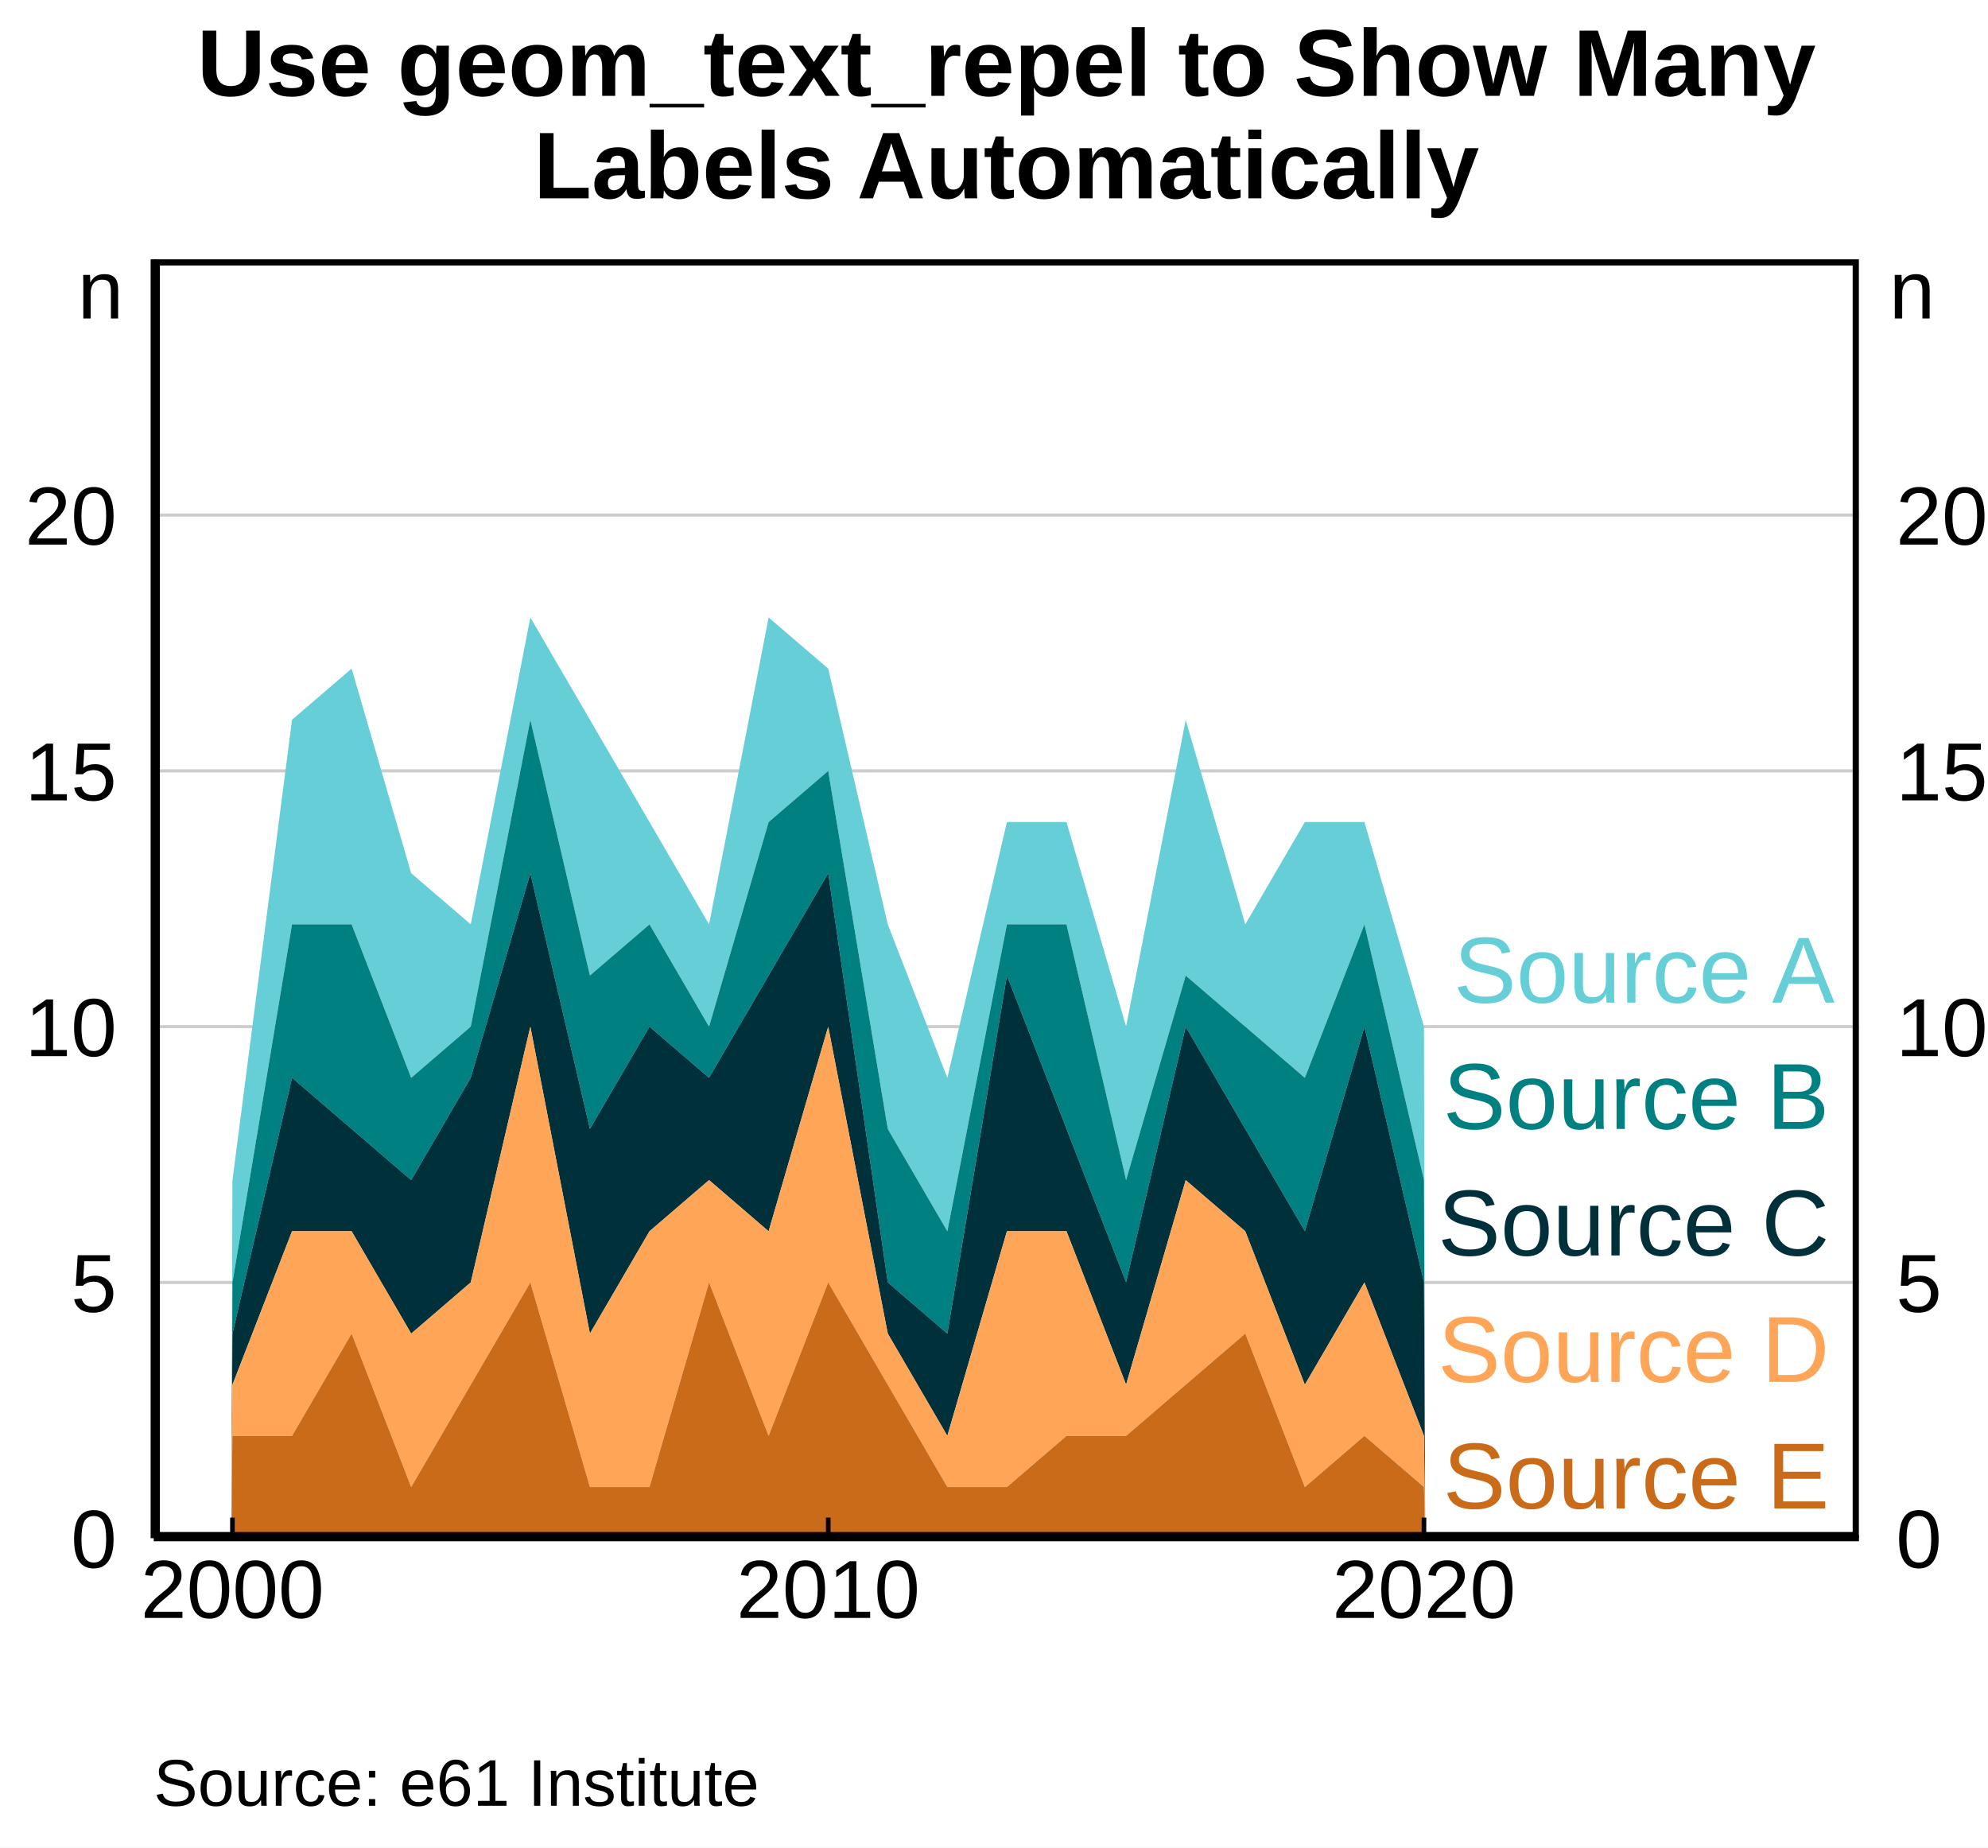
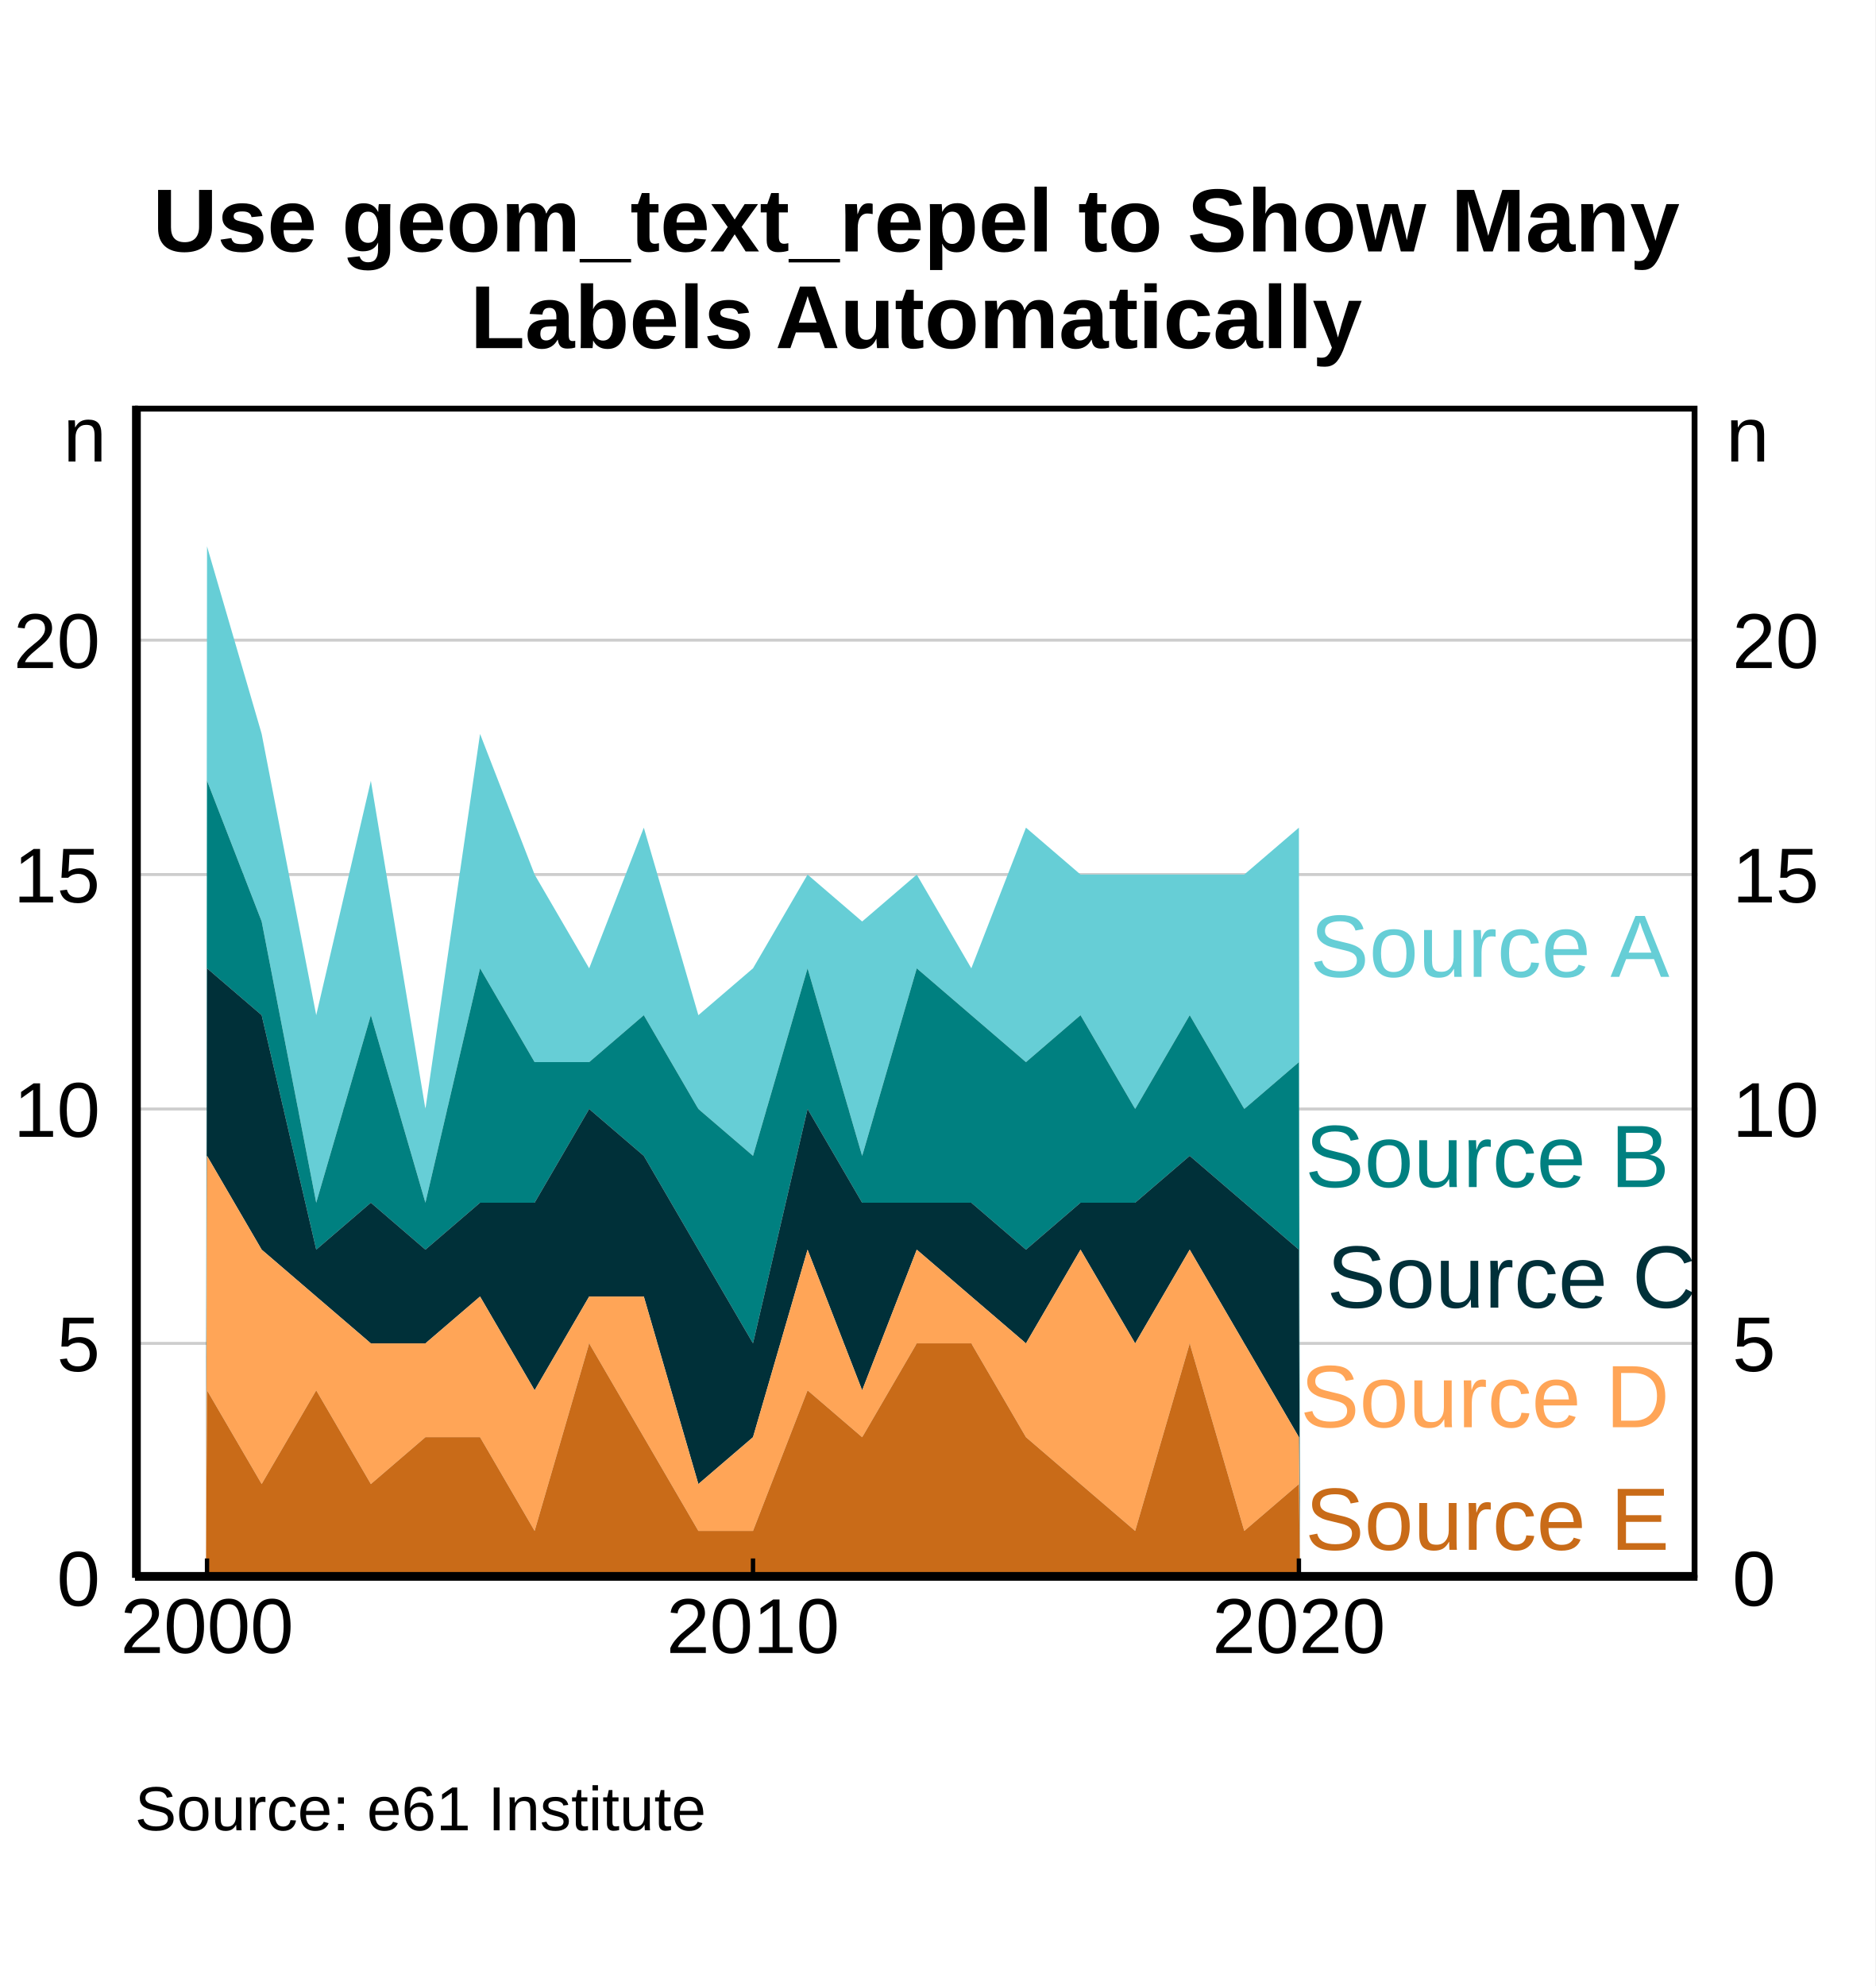
- <svg xmlns="http://www.w3.org/2000/svg" class="svglite" width="240.94pt" height="223.94pt" viewBox="0 0 240.94 223.94">
+ <svg xmlns="http://www.w3.org/2000/svg" class="svglite" width="240.94pt" height="255.12pt" viewBox="0 0 240.94 255.12">
  <defs>
    <style type="text/css">
    .svglite line, .svglite polyline, .svglite polygon, .svglite path, .svglite rect, .svglite circle {
      fill: none;
      stroke: #000000;
      stroke-linecap: round;
      stroke-linejoin: round;
      stroke-miterlimit: 10.00;
    }
    .svglite text {
      white-space: pre;
    }
  </style>
  </defs>
  <rect width="100%" height="100%" style="stroke: none; fill: #FFFFFF;" />
  <defs>
-     <clipPath id="cpMC4wMHwyNDAuOTR8MC4wMHwyMjMuOTQ=">
-       <rect x="0.00" y="0.00" width="240.94" height="223.94" />
+     <clipPath id="cpMC4wMHwyNDAuOTR8MC4wMHwyNTUuMTI=">
+       <rect x="0.00" y="0.00" width="240.94" height="255.12" />
    </clipPath>
  </defs>
-   <g clip-path="url(#cpMC4wMHwyNDAuOTR8MC4wMHwyMjMuOTQ=)">
+   <g clip-path="url(#cpMC4wMHwyNDAuOTR8MC4wMHwyNTUuMTI=)">
</g>
  <defs>
-     <clipPath id="cpMC4wMHwyNDAuOTR8MS45NXwyMjEuOTk=">
-       <rect x="0.00" y="1.95" width="240.94" height="220.04" />
+     <clipPath id="cpMC4wMHwyNDAuOTR8MTYuODd8MjM4LjI0">
+       <rect x="0.00" y="16.87" width="240.94" height="221.37" />
    </clipPath>
  </defs>
-   <g clip-path="url(#cpMC4wMHwyNDAuOTR8MS45NXwyMjEuOTk=)">
-     <rect x="0.00" y="1.95" width="240.94" height="220.04" style="stroke-width: 0.75; stroke: none; fill: #FFFFFF;" />
+   <g clip-path="url(#cpMC4wMHwyNDAuOTR8MTYuODd8MjM4LjI0)">
+     <rect x="0.00" y="16.87" width="240.94" height="221.37" style="stroke-width: 0.75; stroke: none; fill: #FFFFFF;" />
  </g>
-   <g clip-path="url(#cpMC4wMHwyNDAuOTR8MC4wMHwyMjMuOTQ=)">
+   <g clip-path="url(#cpMC4wMHwyNDAuOTR8MC4wMHwyNTUuMTI=)">
</g>
  <defs>
-     <clipPath id="cpMTguNjN8MjI1LjMwfDMxLjQzfDE4Ni40Mw==">
-       <rect x="18.63" y="31.43" width="206.66" height="155.00" />
+     <clipPath id="cpMTcuMzR8MjE4LjEwfDUyLjEyfDIwMi42OQ==">
+       <rect x="17.34" y="52.12" width="200.76" height="150.57" />
    </clipPath>
  </defs>
-   <g clip-path="url(#cpMTguNjN8MjI1LjMwfDMxLjQzfDE4Ni40Mw==)">
-     <rect x="18.63" y="31.43" width="206.66" height="155.00" style="stroke-width: 0.75; stroke: none; fill: #FFFFFF;" />
-     <polyline points="18.63,186.43 225.30,186.43 " style="stroke-width: 0.38; stroke: #CDCDCD; stroke-linecap: butt;" />
-     <polyline points="18.63,155.43 225.30,155.43 " style="stroke-width: 0.38; stroke: #CDCDCD; stroke-linecap: butt;" />
-     <polyline points="18.63,124.43 225.30,124.43 " style="stroke-width: 0.38; stroke: #CDCDCD; stroke-linecap: butt;" />
-     <polyline points="18.63,93.43 225.30,93.43 " style="stroke-width: 0.38; stroke: #CDCDCD; stroke-linecap: butt;" />
-     <polyline points="18.63,62.43 225.30,62.43 " style="stroke-width: 0.38; stroke: #CDCDCD; stroke-linecap: butt;" />
-     <polygon points="28.17,143.03 28.32,141.91 35.25,88.35 35.39,87.23 35.54,87.11 42.47,81.16 42.61,81.03 42.76,81.53 49.69,105.34 49.83,105.83 49.98,105.96 56.91,111.91 57.05,112.03 57.20,111.29 64.13,75.58 64.28,74.83 64.42,75.08 71.35,86.98 71.50,87.23 71.64,87.48 78.57,99.38 78.72,99.63 78.86,99.88 85.79,111.78 85.94,112.03 86.08,111.29 93.01,75.58 93.16,74.83 93.30,74.96 100.23,80.91 100.38,81.03 100.52,81.65 107.45,111.41 107.60,112.03 107.74,112.40 114.67,130.26 114.82,130.63 114.96,130.01 121.89,100.25 122.04,99.63 122.18,99.63 129.12,99.63 129.26,99.63 129.40,100.13 136.34,123.93 136.48,124.43 136.62,123.69 143.56,87.98 143.70,87.23 143.84,87.73 150.78,111.54 150.92,112.03 151.07,111.78 158.00,99.88 158.14,99.63 158.29,99.63 165.22,99.63 165.36,99.63 165.51,100.13 172.44,123.93 172.58,124.43 172.73,186.43 172.58,143.03 172.44,142.41 165.51,112.65 165.36,112.03 165.22,112.40 158.29,130.26 158.14,130.63 158.00,130.51 151.07,124.55 150.92,124.43 150.78,124.31 143.84,118.36 143.70,118.23 143.56,118.73 136.62,142.53 136.48,143.03 136.34,142.41 129.40,112.65 129.26,112.03 129.12,112.03 122.18,112.03 122.04,112.03 121.89,112.78 114.96,148.49 114.82,149.23 114.67,148.98 107.74,137.08 107.60,136.83 107.45,135.96 100.52,94.30 100.38,93.43 100.23,93.56 93.30,99.51 93.16,99.63 93.01,100.13 86.08,123.93 85.94,124.43 85.79,124.18 78.86,112.28 78.72,112.03 78.57,112.16 71.64,118.11 71.50,118.23 71.35,117.61 64.42,87.85 64.28,87.23 64.13,87.98 57.20,123.69 57.05,124.43 56.91,124.55 49.98,130.51 49.83,130.63 49.69,130.26 42.76,112.40 42.61,112.03 42.47,112.03 35.54,112.03 35.39,112.03 35.25,112.90 28.32,154.56 28.17,155.43 28.03,186.43 " style="stroke-width: 0.00; stroke: none; stroke-linecap: butt; fill: #66CED6;" />
-     <polyline points="28.17,143.03 28.32,141.91 35.25,88.35 35.39,87.23 35.54,87.11 42.47,81.16 42.61,81.03 42.76,81.53 49.69,105.34 49.83,105.83 49.98,105.96 56.91,111.91 57.05,112.03 57.20,111.29 64.13,75.58 64.28,74.83 64.42,75.08 71.35,86.98 71.50,87.23 71.64,87.48 78.57,99.38 78.72,99.63 78.86,99.88 85.79,111.78 85.94,112.03 86.08,111.29 93.01,75.58 93.16,74.83 93.30,74.96 100.23,80.91 100.38,81.03 100.52,81.65 107.45,111.41 107.60,112.03 107.74,112.40 114.67,130.26 114.82,130.63 114.96,130.01 121.89,100.25 122.04,99.63 122.18,99.63 129.12,99.63 129.26,99.63 129.40,100.13 136.34,123.93 136.48,124.43 136.62,123.69 143.56,87.98 143.70,87.23 143.84,87.73 150.78,111.54 150.92,112.03 151.07,111.78 158.00,99.88 158.14,99.63 158.29,99.63 165.22,99.63 165.36,99.63 165.51,100.13 172.44,123.93 172.58,124.43 " style="stroke-width: 2.13; stroke: none; stroke-linecap: butt;" />
-     <polygon points="28.17,155.43 28.32,154.56 35.25,112.90 35.39,112.03 35.54,112.03 42.47,112.03 42.61,112.03 42.76,112.40 49.69,130.26 49.83,130.63 49.98,130.51 56.91,124.55 57.05,124.43 57.20,123.69 64.13,87.98 64.28,87.23 64.42,87.85 71.35,117.61 71.50,118.23 71.64,118.11 78.57,112.16 78.72,112.03 78.86,112.28 85.79,124.18 85.94,124.43 86.08,123.93 93.01,100.13 93.16,99.63 93.30,99.51 100.23,93.56 100.38,93.43 100.52,94.30 107.45,135.96 107.60,136.83 107.74,137.08 114.67,148.98 114.82,149.23 114.96,148.49 121.89,112.78 122.04,112.03 122.18,112.03 129.12,112.03 129.26,112.03 129.40,112.65 136.34,142.41 136.48,143.03 136.62,142.53 143.56,118.73 143.70,118.23 143.84,118.36 150.78,124.31 150.92,124.43 151.07,124.55 158.00,130.51 158.14,130.63 158.29,130.26 165.22,112.40 165.36,112.03 165.51,112.65 172.44,142.41 172.58,143.03 172.73,186.43 172.58,155.43 172.44,154.81 165.51,125.05 165.36,124.43 165.22,124.93 158.29,148.73 158.14,149.23 158.00,148.98 151.07,137.08 150.92,136.83 150.78,136.58 143.84,124.68 143.70,124.43 143.56,125.05 136.62,154.81 136.48,155.43 136.34,155.06 129.40,137.20 129.26,136.83 129.12,136.46 122.18,118.60 122.04,118.23 121.89,119.10 114.96,160.76 114.82,161.63 114.67,161.51 107.74,155.55 107.60,155.43 107.45,154.44 100.52,106.82 100.38,105.83 100.23,106.08 93.30,117.98 93.16,118.23 93.01,118.48 86.08,130.38 85.94,130.63 85.79,130.51 78.86,124.55 78.72,124.43 78.57,124.68 71.64,136.58 71.50,136.83 71.35,136.21 64.42,106.45 64.28,105.83 64.13,106.33 57.20,130.13 57.05,130.63 56.91,130.88 49.98,142.78 49.83,143.03 49.69,142.91 42.76,136.95 42.61,136.83 42.47,136.71 35.54,130.75 35.39,130.63 35.25,131.25 28.32,161.01 28.17,161.63 28.03,186.43 " style="stroke-width: 0.00; stroke: none; stroke-linecap: butt; fill: #008080;" />
-     <polyline points="28.17,155.43 28.32,154.56 35.25,112.90 35.39,112.03 35.54,112.03 42.47,112.03 42.61,112.03 42.76,112.40 49.69,130.26 49.83,130.63 49.98,130.51 56.91,124.55 57.05,124.43 57.20,123.69 64.13,87.98 64.28,87.23 64.42,87.85 71.35,117.61 71.50,118.23 71.64,118.11 78.57,112.16 78.72,112.03 78.86,112.28 85.79,124.18 85.94,124.43 86.08,123.93 93.01,100.13 93.16,99.63 93.30,99.51 100.23,93.56 100.38,93.43 100.52,94.30 107.45,135.96 107.60,136.83 107.74,137.08 114.67,148.98 114.82,149.23 114.96,148.49 121.89,112.78 122.04,112.03 122.18,112.03 129.12,112.03 129.26,112.03 129.40,112.65 136.34,142.41 136.48,143.03 136.62,142.53 143.56,118.73 143.70,118.23 143.84,118.36 150.78,124.31 150.92,124.43 151.07,124.55 158.00,130.51 158.14,130.63 158.29,130.26 165.22,112.40 165.36,112.03 165.51,112.65 172.44,142.41 172.58,143.03 " style="stroke-width: 2.13; stroke: none; stroke-linecap: butt;" />
-     <polygon points="28.17,161.63 28.32,161.01 35.25,131.25 35.39,130.63 35.54,130.75 42.47,136.71 42.61,136.83 42.76,136.95 49.69,142.91 49.83,143.03 49.98,142.78 56.91,130.88 57.05,130.63 57.20,130.13 64.13,106.33 64.28,105.83 64.42,106.45 71.35,136.21 71.50,136.83 71.64,136.58 78.57,124.68 78.72,124.43 78.86,124.55 85.79,130.51 85.94,130.63 86.08,130.38 93.01,118.48 93.16,118.23 93.30,117.98 100.23,106.08 100.38,105.83 100.52,106.82 107.45,154.44 107.60,155.43 107.74,155.55 114.67,161.51 114.82,161.63 114.96,160.76 121.89,119.10 122.04,118.23 122.18,118.60 129.12,136.46 129.26,136.83 129.40,137.20 136.34,155.06 136.48,155.43 136.62,154.81 143.56,125.05 143.70,124.43 143.84,124.68 150.78,136.58 150.92,136.83 151.07,137.08 158.00,148.98 158.14,149.23 158.29,148.73 165.22,124.93 165.36,124.43 165.51,125.05 172.44,154.81 172.58,155.43 172.73,186.43 172.58,174.03 172.44,173.66 165.51,155.80 165.36,155.43 165.22,155.68 158.29,167.58 158.14,167.83 158.00,167.46 151.07,149.60 150.92,149.23 150.78,149.11 143.84,143.15 143.70,143.03 143.56,143.53 136.62,167.33 136.48,167.83 136.34,167.46 129.40,149.60 129.26,149.23 129.12,149.23 122.18,149.23 122.04,149.23 121.89,149.73 114.96,173.53 114.82,174.03 114.67,173.78 107.74,161.88 107.60,161.63 107.45,160.89 100.52,125.17 100.38,124.43 100.23,124.93 93.30,148.73 93.16,149.23 93.01,149.11 86.08,143.15 85.94,143.03 85.79,143.15 78.86,149.11 78.72,149.23 78.57,149.48 71.64,161.38 71.50,161.63 71.35,160.89 64.42,125.17 64.28,124.43 64.13,125.05 57.20,154.81 57.05,155.43 56.91,155.55 49.98,161.51 49.83,161.63 49.69,161.38 42.76,149.48 42.61,149.23 42.47,149.23 35.54,149.23 35.39,149.23 35.25,149.60 28.32,167.46 28.17,167.83 28.03,186.43 " style="stroke-width: 0.00; stroke: none; stroke-linecap: butt; fill: #003039;" />
-     <polyline points="28.17,161.63 28.32,161.01 35.25,131.25 35.39,130.63 35.54,130.75 42.47,136.71 42.61,136.83 42.76,136.95 49.69,142.91 49.83,143.03 49.98,142.78 56.91,130.88 57.05,130.63 57.20,130.13 64.13,106.33 64.28,105.83 64.42,106.45 71.35,136.21 71.50,136.83 71.64,136.58 78.57,124.68 78.72,124.43 78.86,124.55 85.79,130.51 85.94,130.63 86.08,130.38 93.01,118.48 93.16,118.23 93.30,117.98 100.23,106.08 100.38,105.83 100.52,106.82 107.45,154.44 107.60,155.43 107.74,155.55 114.67,161.51 114.82,161.63 114.96,160.76 121.89,119.10 122.04,118.23 122.18,118.60 129.12,136.46 129.26,136.83 129.40,137.20 136.34,155.06 136.48,155.43 136.62,154.81 143.56,125.05 143.70,124.43 143.84,124.68 150.78,136.58 150.92,136.83 151.07,137.08 158.00,148.98 158.14,149.23 158.29,148.73 165.22,124.93 165.36,124.43 165.51,125.05 172.44,154.81 172.58,155.43 " style="stroke-width: 2.13; stroke: none; stroke-linecap: butt;" />
-     <polygon points="28.17,167.83 28.32,167.46 35.25,149.60 35.39,149.23 35.54,149.23 42.47,149.23 42.61,149.23 42.76,149.48 49.69,161.38 49.83,161.63 49.98,161.51 56.91,155.55 57.05,155.43 57.20,154.81 64.13,125.05 64.28,124.43 64.42,125.17 71.35,160.89 71.50,161.63 71.64,161.38 78.57,149.48 78.72,149.23 78.86,149.11 85.79,143.15 85.94,143.03 86.08,143.15 93.01,149.11 93.16,149.23 93.30,148.73 100.23,124.93 100.38,124.43 100.52,125.17 107.45,160.89 107.60,161.63 107.74,161.88 114.67,173.78 114.82,174.03 114.96,173.53 121.89,149.73 122.04,149.23 122.18,149.23 129.12,149.23 129.26,149.23 129.40,149.60 136.34,167.46 136.48,167.83 136.62,167.33 143.56,143.53 143.70,143.03 143.84,143.15 150.78,149.11 150.92,149.23 151.07,149.60 158.00,167.46 158.14,167.83 158.29,167.58 165.22,155.68 165.36,155.43 165.51,155.80 172.44,173.66 172.58,174.03 172.73,186.43 172.58,180.23 172.44,180.11 165.51,174.15 165.36,174.03 165.22,174.15 158.29,180.11 158.14,180.23 158.00,179.86 151.07,162.00 150.92,161.63 150.78,161.75 143.84,167.71 143.70,167.83 143.56,167.95 136.62,173.91 136.48,174.03 136.34,174.03 129.40,174.03 129.26,174.03 129.12,174.15 122.18,180.11 122.04,180.23 121.89,180.23 114.96,180.23 114.82,180.23 114.67,179.98 107.74,168.08 107.60,167.83 107.45,167.58 100.52,155.68 100.38,155.43 100.23,155.80 93.30,173.66 93.16,174.03 93.01,173.66 86.08,155.80 85.94,155.43 85.79,155.93 78.86,179.73 78.72,180.23 78.57,180.23 71.64,180.23 71.50,180.23 71.35,179.73 64.42,155.93 64.28,155.43 64.13,155.68 57.20,167.58 57.05,167.83 56.91,168.08 49.98,179.98 49.83,180.23 49.69,179.86 42.76,162.00 42.61,161.63 42.47,161.88 35.54,173.78 35.39,174.03 35.25,174.03 28.32,174.03 28.17,174.03 28.03,186.43 " style="stroke-width: 0.00; stroke: none; stroke-linecap: butt; fill: #FFA557;" />
-     <polyline points="28.17,167.83 28.32,167.46 35.25,149.60 35.39,149.23 35.54,149.23 42.47,149.23 42.61,149.23 42.76,149.48 49.69,161.38 49.83,161.63 49.98,161.51 56.91,155.55 57.05,155.43 57.20,154.81 64.13,125.05 64.28,124.43 64.42,125.17 71.35,160.89 71.50,161.63 71.64,161.38 78.57,149.48 78.72,149.23 78.86,149.11 85.79,143.15 85.94,143.03 86.08,143.15 93.01,149.11 93.16,149.23 93.30,148.73 100.23,124.93 100.38,124.43 100.52,125.17 107.45,160.89 107.60,161.63 107.74,161.88 114.67,173.78 114.82,174.03 114.96,173.53 121.89,149.73 122.04,149.23 122.18,149.23 129.12,149.23 129.26,149.23 129.40,149.60 136.34,167.46 136.48,167.83 136.62,167.33 143.56,143.53 143.70,143.03 143.84,143.15 150.78,149.11 150.92,149.23 151.07,149.60 158.00,167.46 158.14,167.83 158.29,167.58 165.22,155.68 165.36,155.43 165.51,155.80 172.44,173.66 172.58,174.03 " style="stroke-width: 2.13; stroke: none; stroke-linecap: butt;" />
-     <polygon points="28.17,174.03 28.32,174.03 35.25,174.03 35.39,174.03 35.54,173.78 42.47,161.88 42.61,161.63 42.76,162.00 49.69,179.86 49.83,180.23 49.98,179.98 56.91,168.08 57.05,167.83 57.20,167.58 64.13,155.68 64.28,155.43 64.42,155.93 71.35,179.73 71.50,180.23 71.64,180.23 78.57,180.23 78.72,180.23 78.86,179.73 85.79,155.93 85.94,155.43 86.08,155.80 93.01,173.66 93.16,174.03 93.30,173.66 100.23,155.80 100.38,155.43 100.52,155.68 107.45,167.58 107.60,167.83 107.74,168.08 114.67,179.98 114.82,180.23 114.96,180.23 121.89,180.23 122.04,180.23 122.18,180.11 129.12,174.15 129.26,174.03 129.40,174.03 136.34,174.03 136.48,174.03 136.62,173.91 143.56,167.95 143.70,167.83 143.84,167.71 150.78,161.75 150.92,161.63 151.07,162.00 158.00,179.86 158.14,180.23 158.29,180.11 165.22,174.15 165.36,174.03 165.51,174.15 172.44,180.11 172.58,180.23 172.73,186.43 172.58,186.43 172.44,186.43 165.51,186.43 165.36,186.43 165.22,186.43 158.29,186.43 158.14,186.43 158.00,186.43 151.07,186.43 150.92,186.43 150.78,186.43 143.84,186.43 143.70,186.43 143.56,186.43 136.62,186.43 136.48,186.43 136.34,186.43 129.40,186.43 129.26,186.43 129.12,186.43 122.18,186.43 122.04,186.43 121.89,186.43 114.96,186.43 114.82,186.43 114.67,186.43 107.74,186.43 107.60,186.43 107.45,186.43 100.52,186.43 100.38,186.43 100.23,186.43 93.30,186.43 93.16,186.43 93.01,186.43 86.08,186.43 85.94,186.43 85.79,186.43 78.86,186.43 78.72,186.43 78.57,186.43 71.64,186.43 71.50,186.43 71.35,186.43 64.42,186.43 64.28,186.43 64.13,186.43 57.20,186.43 57.05,186.43 56.91,186.43 49.98,186.43 49.83,186.43 49.69,186.43 42.76,186.43 42.61,186.43 42.47,186.43 35.54,186.43 35.39,186.43 35.25,186.43 28.32,186.43 28.17,186.43 28.03,186.43 " style="stroke-width: 0.00; stroke: none; stroke-linecap: butt; fill: #C96B18;" />
-     <polyline points="28.17,174.03 28.32,174.03 35.25,174.03 35.39,174.03 35.54,173.78 42.47,161.88 42.61,161.63 42.76,162.00 49.69,179.86 49.83,180.23 49.98,179.98 56.91,168.08 57.05,167.83 57.20,167.58 64.13,155.68 64.28,155.43 64.42,155.93 71.35,179.73 71.50,180.23 71.64,180.23 78.57,180.23 78.72,180.23 78.86,179.73 85.79,155.93 85.94,155.43 86.08,155.80 93.01,173.66 93.16,174.03 93.30,173.66 100.23,155.80 100.38,155.43 100.52,155.68 107.45,167.58 107.60,167.83 107.74,168.08 114.67,179.98 114.82,180.23 114.96,180.23 121.89,180.23 122.04,180.23 122.18,180.11 129.12,174.15 129.26,174.03 129.40,174.03 136.34,174.03 136.48,174.03 136.62,173.91 143.56,167.95 143.70,167.83 143.84,167.71 150.78,161.75 150.92,161.63 151.07,162.00 158.00,179.86 158.14,180.23 158.29,180.11 165.22,174.15 165.36,174.03 165.51,174.15 172.44,180.11 172.58,180.23 " style="stroke-width: 2.13; stroke: none; stroke-linecap: butt;" />
-     <line x1="174.38" y1="119.55" x2="172.71" y2="132.73" style="stroke-width: 1.07; stroke: none;" />
-     <line x1="173.10" y1="134.85" x2="172.62" y2="148.23" style="stroke-width: 1.07; stroke: none;" />
-     <line x1="185.08" y1="153.96" x2="173.46" y2="163.97" style="stroke-width: 1.07; stroke: none;" />
-     <line x1="182.25" y1="169.29" x2="173.49" y2="176.39" style="stroke-width: 1.07; stroke: none;" />
-     <text x="199.27" y="121.52" text-anchor="middle" style="font-size: 11.38px;fill: #66CED6; font-family: &quot;Arial&quot;;" textLength="46.17px" lengthAdjust="spacingAndGlyphs">Source A</text>
-     <text x="198.30" y="136.83" text-anchor="middle" style="font-size: 11.38px;fill: #008080; font-family: &quot;Arial&quot;;" textLength="46.80px" lengthAdjust="spacingAndGlyphs">Source B</text>
-     <text x="197.99" y="152.16" text-anchor="middle" style="font-size: 11.38px;fill: #003039; font-family: &quot;Arial&quot;;" textLength="47.43px" lengthAdjust="spacingAndGlyphs">Source C</text>
-     <text x="197.99" y="167.49" text-anchor="middle" style="font-size: 11.38px;fill: #FFA557; font-family: &quot;Arial&quot;;" textLength="47.43px" lengthAdjust="spacingAndGlyphs">Source D</text>
-     <text x="198.30" y="182.83" text-anchor="middle" style="font-size: 11.38px;fill: #C96B18; font-family: &quot;Arial&quot;;" textLength="46.80px" lengthAdjust="spacingAndGlyphs">Source E</text>
-     <rect x="18.63" y="31.43" width="206.66" height="155.00" style="stroke-width: 1.50;" />
+   <g clip-path="url(#cpMTcuMzR8MjE4LjEwfDUyLjEyfDIwMi42OQ==)">
+     <rect x="17.34" y="52.12" width="200.76" height="150.57" style="stroke-width: 0.75; stroke: none; fill: #FFFFFF;" />
+     <polyline points="17.34,202.69 218.10,202.69 " style="stroke-width: 0.38; stroke: #CDCDCD; stroke-linecap: butt;" />
+     <polyline points="17.34,172.57 218.10,172.57 " style="stroke-width: 0.38; stroke: #CDCDCD; stroke-linecap: butt;" />
+     <polyline points="17.34,142.46 218.10,142.46 " style="stroke-width: 0.38; stroke: #CDCDCD; stroke-linecap: butt;" />
+     <polyline points="17.34,112.34 218.10,112.34 " style="stroke-width: 0.38; stroke: #CDCDCD; stroke-linecap: butt;" />
+     <polyline points="17.34,82.23 218.10,82.23 " style="stroke-width: 0.38; stroke: #CDCDCD; stroke-linecap: butt;" />
+     <polygon points="26.60,70.18 26.74,70.67 33.48,93.79 33.62,94.28 33.76,95.00 40.49,129.69 40.63,130.41 40.77,129.81 47.51,100.90 47.65,100.30 47.79,101.14 54.52,141.62 54.66,142.46 54.80,141.50 61.54,95.24 61.68,94.28 61.82,94.64 68.55,111.98 68.69,112.34 68.83,112.59 75.56,124.15 75.70,124.39 75.84,124.03 82.58,106.68 82.72,106.32 82.86,106.80 89.59,129.93 89.73,130.41 89.87,130.29 96.61,124.51 96.75,124.39 96.89,124.15 103.62,112.59 103.76,112.34 103.90,112.47 110.63,118.25 110.77,118.37 110.92,118.25 117.65,112.47 117.79,112.34 117.93,112.59 124.66,124.15 124.80,124.39 124.94,124.03 131.68,106.68 131.82,106.32 131.96,106.44 138.69,112.22 138.83,112.34 138.97,112.34 145.71,112.34 145.85,112.34 145.99,112.34 152.72,112.34 152.86,112.34 153.00,112.34 159.73,112.34 159.87,112.34 160.01,112.22 166.75,106.44 166.89,106.32 167.03,202.69 166.89,136.44 166.75,136.56 160.01,142.34 159.87,142.46 159.73,142.22 153.00,130.65 152.86,130.41 152.72,130.65 145.99,142.22 145.85,142.46 145.71,142.22 138.97,130.65 138.83,130.41 138.69,130.53 131.96,136.32 131.82,136.44 131.68,136.32 124.94,130.53 124.80,130.41 124.66,130.29 117.93,124.51 117.79,124.39 117.65,124.87 110.92,148.00 110.77,148.48 110.63,148.00 103.90,124.87 103.76,124.39 103.62,124.87 96.89,148.00 96.75,148.48 96.61,148.36 89.87,142.58 89.73,142.46 89.59,142.22 82.86,130.65 82.72,130.41 82.58,130.53 75.84,136.32 75.70,136.44 75.56,136.44 68.83,136.44 68.69,136.44 68.55,136.20 61.82,124.63 61.68,124.39 61.54,124.99 54.80,153.90 54.66,154.50 54.52,154.02 47.79,130.89 47.65,130.41 47.51,130.89 40.77,154.02 40.63,154.50 40.49,153.78 33.76,119.09 33.62,118.37 33.48,118.01 26.74,100.66 26.60,100.30 26.46,202.69 " style="stroke-width: 0.00; stroke: none; stroke-linecap: butt; fill: #66CED6;" />
+     <polyline points="26.60,70.18 26.74,70.67 33.48,93.79 33.62,94.28 33.76,95.00 40.49,129.69 40.63,130.41 40.77,129.81 47.51,100.90 47.65,100.30 47.79,101.14 54.52,141.62 54.66,142.46 54.80,141.50 61.54,95.24 61.68,94.28 61.82,94.64 68.55,111.98 68.69,112.34 68.83,112.59 75.56,124.15 75.70,124.39 75.84,124.03 82.58,106.68 82.72,106.32 82.86,106.80 89.59,129.93 89.73,130.41 89.87,130.29 96.61,124.51 96.75,124.39 96.89,124.15 103.62,112.59 103.76,112.34 103.90,112.47 110.63,118.25 110.77,118.37 110.92,118.25 117.65,112.47 117.79,112.34 117.93,112.59 124.66,124.15 124.80,124.39 124.94,124.03 131.68,106.68 131.82,106.32 131.96,106.44 138.69,112.22 138.83,112.34 138.97,112.34 145.71,112.34 145.85,112.34 145.99,112.34 152.72,112.34 152.86,112.34 153.00,112.34 159.73,112.34 159.87,112.34 160.01,112.22 166.75,106.44 166.89,106.32 " style="stroke-width: 2.13; stroke: none; stroke-linecap: butt;" />
+     <polygon points="26.60,100.30 26.74,100.66 33.48,118.01 33.62,118.37 33.76,119.09 40.49,153.78 40.63,154.50 40.77,154.02 47.51,130.89 47.65,130.41 47.79,130.89 54.52,154.02 54.66,154.50 54.80,153.90 61.54,124.99 61.68,124.39 61.82,124.63 68.55,136.20 68.69,136.44 68.83,136.44 75.56,136.44 75.70,136.44 75.84,136.32 82.58,130.53 82.72,130.41 82.86,130.65 89.59,142.22 89.73,142.46 89.87,142.58 96.61,148.36 96.75,148.48 96.89,148.00 103.62,124.87 103.76,124.39 103.90,124.87 110.63,148.00 110.77,148.48 110.92,148.00 117.65,124.87 117.79,124.39 117.93,124.51 124.66,130.29 124.80,130.41 124.94,130.53 131.68,136.32 131.82,136.44 131.96,136.32 138.69,130.53 138.83,130.41 138.97,130.65 145.71,142.22 145.85,142.46 145.99,142.22 152.72,130.65 152.86,130.41 153.00,130.65 159.73,142.22 159.87,142.46 160.01,142.34 166.75,136.56 166.89,136.44 167.03,202.69 166.89,160.53 166.75,160.41 160.01,154.62 159.87,154.50 159.73,154.38 153.00,148.60 152.86,148.48 152.72,148.60 145.99,154.38 145.85,154.50 145.71,154.50 138.97,154.50 138.83,154.50 138.69,154.62 131.96,160.41 131.82,160.53 131.68,160.41 124.94,154.62 124.80,154.50 124.66,154.50 117.93,154.50 117.79,154.50 117.65,154.50 110.92,154.50 110.77,154.50 110.63,154.26 103.90,142.70 103.76,142.46 103.62,143.06 96.89,171.97 96.75,172.57 96.61,172.33 89.87,160.77 89.73,160.53 89.59,160.29 82.86,148.72 82.72,148.48 82.58,148.36 75.84,142.58 75.70,142.46 75.56,142.70 68.83,154.26 68.69,154.50 68.55,154.50 61.82,154.50 61.68,154.50 61.54,154.62 54.80,160.41 54.66,160.53 54.52,160.41 47.79,154.62 47.65,154.50 47.51,154.62 40.77,160.41 40.63,160.53 40.49,159.92 33.76,131.02 33.62,130.41 33.48,130.29 26.74,124.51 26.60,124.39 26.46,202.69 " style="stroke-width: 0.00; stroke: none; stroke-linecap: butt; fill: #008080;" />
+     <polyline points="26.60,100.30 26.74,100.66 33.48,118.01 33.62,118.37 33.76,119.09 40.49,153.78 40.63,154.50 40.77,154.02 47.51,130.89 47.65,130.41 47.79,130.89 54.52,154.02 54.66,154.50 54.80,153.90 61.54,124.99 61.68,124.39 61.82,124.63 68.55,136.20 68.69,136.44 68.83,136.44 75.56,136.44 75.70,136.44 75.84,136.32 82.58,130.53 82.72,130.41 82.86,130.65 89.59,142.22 89.73,142.46 89.87,142.58 96.61,148.36 96.75,148.48 96.89,148.00 103.62,124.87 103.76,124.39 103.90,124.87 110.63,148.00 110.77,148.48 110.92,148.00 117.65,124.87 117.79,124.39 117.93,124.51 124.66,130.29 124.80,130.41 124.94,130.53 131.68,136.32 131.82,136.44 131.96,136.32 138.69,130.53 138.83,130.41 138.97,130.65 145.71,142.22 145.85,142.46 145.99,142.22 152.72,130.65 152.86,130.41 153.00,130.65 159.73,142.22 159.87,142.46 160.01,142.34 166.75,136.56 166.89,136.44 " style="stroke-width: 2.13; stroke: none; stroke-linecap: butt;" />
+     <polygon points="26.60,124.39 26.74,124.51 33.48,130.29 33.62,130.41 33.76,131.02 40.49,159.92 40.63,160.53 40.77,160.41 47.51,154.62 47.65,154.50 47.79,154.62 54.52,160.41 54.66,160.53 54.80,160.41 61.54,154.62 61.68,154.50 61.82,154.50 68.55,154.50 68.69,154.50 68.83,154.26 75.56,142.70 75.70,142.46 75.84,142.58 82.58,148.36 82.72,148.48 82.86,148.72 89.59,160.29 89.73,160.53 89.87,160.77 96.61,172.33 96.75,172.57 96.89,171.97 103.62,143.06 103.76,142.46 103.90,142.70 110.63,154.26 110.77,154.50 110.92,154.50 117.65,154.50 117.79,154.50 117.93,154.50 124.66,154.50 124.80,154.50 124.94,154.62 131.68,160.41 131.82,160.53 131.96,160.41 138.69,154.62 138.83,154.50 138.97,154.50 145.71,154.50 145.85,154.50 145.99,154.38 152.72,148.60 152.86,148.48 153.00,148.60 159.73,154.38 159.87,154.50 160.01,154.62 166.75,160.41 166.89,160.53 167.03,202.69 166.89,184.62 166.75,184.38 160.01,172.81 159.87,172.57 159.73,172.33 153.00,160.77 152.86,160.53 152.72,160.77 145.99,172.33 145.85,172.57 145.71,172.33 138.97,160.77 138.83,160.53 138.69,160.77 131.96,172.33 131.82,172.57 131.68,172.45 124.94,166.67 124.80,166.55 124.66,166.43 117.93,160.65 117.79,160.53 117.65,160.89 110.92,178.23 110.77,178.60 110.63,178.23 103.90,160.89 103.76,160.53 103.62,161.01 96.89,184.14 96.75,184.62 96.61,184.74 89.87,190.52 89.73,190.64 89.59,190.16 82.86,167.03 82.72,166.55 82.58,166.55 75.84,166.55 75.70,166.55 75.56,166.79 68.83,178.35 68.69,178.60 68.55,178.35 61.82,166.79 61.68,166.55 61.54,166.67 54.80,172.45 54.66,172.57 54.52,172.57 47.79,172.57 47.65,172.57 47.51,172.45 40.77,166.67 40.63,166.55 40.49,166.43 33.76,160.65 33.62,160.53 33.48,160.29 26.74,148.72 26.60,148.48 26.46,202.69 " style="stroke-width: 0.00; stroke: none; stroke-linecap: butt; fill: #003039;" />
+     <polyline points="26.60,124.39 26.74,124.51 33.48,130.29 33.62,130.41 33.76,131.02 40.49,159.92 40.63,160.53 40.77,160.41 47.51,154.62 47.65,154.50 47.79,154.62 54.52,160.41 54.66,160.53 54.80,160.41 61.54,154.62 61.68,154.50 61.82,154.50 68.55,154.50 68.69,154.50 68.83,154.26 75.56,142.70 75.70,142.46 75.84,142.58 82.58,148.36 82.72,148.48 82.86,148.72 89.59,160.29 89.73,160.53 89.87,160.77 96.61,172.33 96.75,172.57 96.89,171.97 103.62,143.06 103.76,142.46 103.90,142.70 110.63,154.26 110.77,154.50 110.92,154.50 117.65,154.50 117.79,154.50 117.93,154.50 124.66,154.50 124.80,154.50 124.94,154.62 131.68,160.41 131.82,160.53 131.96,160.41 138.69,154.62 138.83,154.50 138.97,154.50 145.71,154.50 145.85,154.50 145.99,154.38 152.72,148.60 152.86,148.48 153.00,148.60 159.73,154.38 159.87,154.50 160.01,154.62 166.75,160.41 166.89,160.53 " style="stroke-width: 2.13; stroke: none; stroke-linecap: butt;" />
+     <polygon points="26.60,148.48 26.74,148.72 33.48,160.29 33.62,160.53 33.76,160.65 40.49,166.43 40.63,166.55 40.77,166.67 47.51,172.45 47.65,172.57 47.79,172.57 54.52,172.57 54.66,172.57 54.80,172.45 61.54,166.67 61.68,166.55 61.82,166.79 68.55,178.35 68.69,178.60 68.83,178.35 75.56,166.79 75.70,166.55 75.84,166.55 82.58,166.55 82.72,166.55 82.86,167.03 89.59,190.16 89.73,190.64 89.87,190.52 96.61,184.74 96.75,184.62 96.89,184.14 103.62,161.01 103.76,160.53 103.90,160.89 110.63,178.23 110.77,178.60 110.92,178.23 117.65,160.89 117.79,160.53 117.93,160.65 124.66,166.43 124.80,166.55 124.94,166.67 131.68,172.45 131.82,172.57 131.96,172.33 138.69,160.77 138.83,160.53 138.97,160.77 145.71,172.33 145.85,172.57 145.99,172.33 152.72,160.77 152.86,160.53 153.00,160.77 159.73,172.33 159.87,172.57 160.01,172.81 166.75,184.38 166.89,184.62 167.03,202.69 166.89,190.64 166.75,190.76 160.01,196.54 159.87,196.66 159.73,196.18 153.00,173.05 152.86,172.57 152.72,173.05 145.99,196.18 145.85,196.66 145.71,196.54 138.97,190.76 138.83,190.64 138.69,190.52 131.96,184.74 131.82,184.62 131.68,184.38 124.94,172.81 124.80,172.57 124.66,172.57 117.93,172.57 117.79,172.57 117.65,172.81 110.92,184.38 110.77,184.62 110.63,184.50 103.90,178.72 103.76,178.60 103.62,178.96 96.89,196.30 96.75,196.66 96.61,196.66 89.87,196.66 89.73,196.66 89.59,196.42 82.86,184.86 82.72,184.62 82.58,184.38 75.84,172.81 75.70,172.57 75.56,173.05 68.83,196.18 68.69,196.66 68.55,196.42 61.82,184.86 61.68,184.62 61.54,184.62 54.80,184.62 54.66,184.62 54.52,184.74 47.79,190.52 47.65,190.64 47.51,190.40 40.77,178.84 40.63,178.60 40.49,178.84 33.76,190.40 33.62,190.64 33.48,190.40 26.74,178.84 26.60,178.60 26.46,202.69 " style="stroke-width: 0.00; stroke: none; stroke-linecap: butt; fill: #FFA557;" />
+     <polyline points="26.60,148.48 26.74,148.72 33.48,160.29 33.62,160.53 33.76,160.65 40.49,166.43 40.63,166.55 40.77,166.67 47.51,172.45 47.65,172.57 47.79,172.57 54.52,172.57 54.66,172.57 54.80,172.45 61.54,166.67 61.68,166.55 61.82,166.79 68.55,178.35 68.69,178.60 68.83,178.35 75.56,166.79 75.70,166.55 75.84,166.55 82.58,166.55 82.72,166.55 82.86,167.03 89.59,190.16 89.73,190.64 89.87,190.52 96.61,184.74 96.75,184.62 96.89,184.14 103.62,161.01 103.76,160.53 103.90,160.89 110.63,178.23 110.77,178.60 110.92,178.23 117.65,160.89 117.79,160.53 117.93,160.65 124.66,166.43 124.80,166.55 124.94,166.67 131.68,172.45 131.82,172.57 131.96,172.33 138.69,160.77 138.83,160.53 138.97,160.77 145.71,172.33 145.85,172.57 145.99,172.33 152.72,160.77 152.86,160.53 153.00,160.77 159.73,172.33 159.87,172.57 160.01,172.81 166.75,184.38 166.89,184.62 " style="stroke-width: 2.13; stroke: none; stroke-linecap: butt;" />
+     <polygon points="26.60,178.60 26.74,178.84 33.48,190.40 33.62,190.64 33.76,190.40 40.49,178.84 40.63,178.60 40.77,178.84 47.51,190.40 47.65,190.64 47.79,190.52 54.52,184.74 54.66,184.62 54.80,184.62 61.54,184.62 61.68,184.62 61.82,184.86 68.55,196.42 68.69,196.66 68.83,196.18 75.56,173.05 75.70,172.57 75.84,172.81 82.58,184.38 82.72,184.62 82.86,184.86 89.59,196.42 89.73,196.66 89.87,196.66 96.61,196.66 96.75,196.66 96.89,196.30 103.62,178.96 103.76,178.60 103.90,178.72 110.63,184.50 110.77,184.62 110.92,184.38 117.65,172.81 117.79,172.57 117.93,172.57 124.66,172.57 124.80,172.57 124.94,172.81 131.68,184.38 131.82,184.62 131.96,184.74 138.69,190.52 138.83,190.64 138.97,190.76 145.71,196.54 145.85,196.66 145.99,196.18 152.72,173.05 152.86,172.57 153.00,173.05 159.73,196.18 159.87,196.66 160.01,196.54 166.75,190.76 166.89,190.64 167.03,202.69 166.89,202.69 166.75,202.69 160.01,202.69 159.87,202.69 159.73,202.69 153.00,202.69 152.86,202.69 152.72,202.69 145.99,202.69 145.85,202.69 145.71,202.69 138.97,202.69 138.83,202.69 138.69,202.69 131.96,202.69 131.82,202.69 131.68,202.69 124.94,202.69 124.80,202.69 124.66,202.69 117.93,202.69 117.79,202.69 117.65,202.69 110.92,202.69 110.77,202.69 110.63,202.69 103.90,202.69 103.76,202.69 103.62,202.69 96.89,202.69 96.75,202.69 96.61,202.69 89.87,202.69 89.73,202.69 89.59,202.69 82.86,202.69 82.72,202.69 82.58,202.69 75.84,202.69 75.70,202.69 75.56,202.69 68.83,202.69 68.69,202.69 68.55,202.69 61.82,202.69 61.68,202.69 61.54,202.69 54.80,202.69 54.66,202.69 54.52,202.69 47.79,202.69 47.65,202.69 47.51,202.69 40.77,202.69 40.63,202.69 40.49,202.69 33.76,202.69 33.62,202.69 33.48,202.69 26.74,202.69 26.60,202.69 26.46,202.69 " style="stroke-width: 0.00; stroke: none; stroke-linecap: butt; fill: #C96B18;" />
+     <polyline points="26.60,178.60 26.74,178.84 33.48,190.40 33.62,190.64 33.76,190.40 40.49,178.84 40.63,178.60 40.77,178.84 47.51,190.40 47.65,190.64 47.79,190.52 54.52,184.74 54.66,184.62 54.80,184.62 61.54,184.62 61.68,184.62 61.82,184.86 68.55,196.42 68.69,196.66 68.83,196.18 75.56,173.05 75.70,172.57 75.84,172.81 82.58,184.38 82.72,184.62 82.86,184.86 89.59,196.42 89.73,196.66 89.87,196.66 96.61,196.66 96.75,196.66 96.89,196.30 103.62,178.96 103.76,178.60 103.90,178.72 110.63,184.50 110.77,184.62 110.92,184.38 117.65,172.81 117.79,172.57 117.93,172.57 124.66,172.57 124.80,172.57 124.94,172.81 131.68,184.38 131.82,184.62 131.96,184.74 138.69,190.52 138.83,190.64 138.97,190.76 145.71,196.54 145.85,196.66 145.99,196.18 152.72,173.05 152.86,172.57 153.00,173.05 159.73,196.18 159.87,196.66 160.01,196.54 166.75,190.76 166.89,190.64 " style="stroke-width: 2.13; stroke: none; stroke-linecap: butt;" />
+     <text x="191.41" y="125.49" text-anchor="middle" style="font-size: 11.38px;fill: #66CED6; font-family: &quot;Arial&quot;;" textLength="46.17px" lengthAdjust="spacingAndGlyphs">Source A</text>
+     <text x="191.10" y="152.49" text-anchor="middle" style="font-size: 11.38px;fill: #008080; font-family: &quot;Arial&quot;;" textLength="46.80px" lengthAdjust="spacingAndGlyphs">Source B</text>
+     <text x="194.20" y="167.98" text-anchor="middle" style="font-size: 11.38px;fill: #003039; font-family: &quot;Arial&quot;;" textLength="47.43px" lengthAdjust="spacingAndGlyphs">Source C</text>
+     <text x="190.79" y="183.34" text-anchor="middle" style="font-size: 11.38px;fill: #FFA557; font-family: &quot;Arial&quot;;" textLength="47.43px" lengthAdjust="spacingAndGlyphs">Source D</text>
+     <text x="191.10" y="199.09" text-anchor="middle" style="font-size: 11.38px;fill: #C96B18; font-family: &quot;Arial&quot;;" textLength="46.80px" lengthAdjust="spacingAndGlyphs">Source E</text>
+     <rect x="17.34" y="52.12" width="200.76" height="150.57" style="stroke-width: 1.50;" />
  </g>
-   <g clip-path="url(#cpMC4wMHwyNDAuOTR8MC4wMHwyMjMuOTQ=)">
-     <polyline points="18.63,186.43 18.63,31.43 " style="stroke-width: 0.75; stroke-linecap: butt;" />
-     <text x="14.15" y="190.01" text-anchor="end" style="font-size: 10.00px; font-family: &quot;Arial&quot;;" textLength="5.57px" lengthAdjust="spacingAndGlyphs">0</text>
-     <text x="14.15" y="159.01" text-anchor="end" style="font-size: 10.00px; font-family: &quot;Arial&quot;;" textLength="5.57px" lengthAdjust="spacingAndGlyphs">5</text>
-     <text x="14.15" y="128.01" text-anchor="end" style="font-size: 10.00px; font-family: &quot;Arial&quot;;" textLength="11.13px" lengthAdjust="spacingAndGlyphs">10</text>
-     <text x="14.15" y="97.01" text-anchor="end" style="font-size: 10.00px; font-family: &quot;Arial&quot;;" textLength="11.13px" lengthAdjust="spacingAndGlyphs">15</text>
-     <text x="14.15" y="66.01" text-anchor="end" style="font-size: 10.00px; font-family: &quot;Arial&quot;;" textLength="11.13px" lengthAdjust="spacingAndGlyphs">20</text>
-     <text x="229.78" y="190.01" style="font-size: 10.00px; font-family: &quot;Arial&quot;;" textLength="5.57px" lengthAdjust="spacingAndGlyphs">0</text>
-     <text x="229.78" y="159.01" style="font-size: 10.00px; font-family: &quot;Arial&quot;;" textLength="5.57px" lengthAdjust="spacingAndGlyphs">5</text>
-     <text x="229.78" y="128.01" style="font-size: 10.00px; font-family: &quot;Arial&quot;;" textLength="11.13px" lengthAdjust="spacingAndGlyphs">10</text>
-     <text x="229.78" y="97.01" style="font-size: 10.00px; font-family: &quot;Arial&quot;;" textLength="11.13px" lengthAdjust="spacingAndGlyphs">15</text>
-     <text x="229.78" y="66.01" style="font-size: 10.00px; font-family: &quot;Arial&quot;;" textLength="11.13px" lengthAdjust="spacingAndGlyphs">20</text>
-     <polyline points="18.63,186.43 225.30,186.43 " style="stroke-width: 0.75; stroke-linecap: butt;" />
-     <polyline points="28.17,183.94 28.17,186.43 " style="stroke-width: 0.56; stroke-linecap: butt;" />
-     <polyline points="100.38,183.94 100.38,186.43 " style="stroke-width: 0.56; stroke-linecap: butt;" />
-     <polyline points="172.58,183.94 172.58,186.43 " style="stroke-width: 0.56; stroke-linecap: butt;" />
-     <text x="28.17" y="196.09" text-anchor="middle" style="font-size: 10.00px; font-family: &quot;Arial&quot;;" textLength="22.26px" lengthAdjust="spacingAndGlyphs">2000</text>
-     <text x="100.38" y="196.09" text-anchor="middle" style="font-size: 10.00px; font-family: &quot;Arial&quot;;" textLength="22.26px" lengthAdjust="spacingAndGlyphs">2010</text>
-     <text x="172.58" y="196.09" text-anchor="middle" style="font-size: 10.00px; font-family: &quot;Arial&quot;;" textLength="22.26px" lengthAdjust="spacingAndGlyphs">2020</text>
-     <text x="12.19" y="38.60" text-anchor="middle" style="font-size: 10.00px; font-family: &quot;Arial&quot;;" textLength="5.57px" lengthAdjust="spacingAndGlyphs">n</text>
-     <text x="231.74" y="38.60" text-anchor="middle" style="font-size: 10.00px; font-family: &quot;Arial&quot;;" textLength="5.57px" lengthAdjust="spacingAndGlyphs">n</text>
-     <text x="121.97" y="11.62" text-anchor="middle" style="font-size: 11.50px; font-weight: bold; font-family: &quot;Arial&quot;;" textLength="196.18px" lengthAdjust="spacingAndGlyphs">Use geom_text_repel to Show Many</text>
-     <text x="121.97" y="24.04" text-anchor="middle" style="font-size: 11.50px; font-weight: bold; font-family: &quot;Arial&quot;;" textLength="114.61px" lengthAdjust="spacingAndGlyphs">Labels Automatically</text>
-     <text x="18.63" y="218.86" style="font-size: 8.00px; font-family: &quot;Arial&quot;;" textLength="73.40px" lengthAdjust="spacingAndGlyphs">Source: e61 Institute</text>
+   <g clip-path="url(#cpMC4wMHwyNDAuOTR8MC4wMHwyNTUuMTI=)">
+     <polyline points="17.34,202.69 17.34,52.12 " style="stroke-width: 0.75; stroke-linecap: butt;" />
+     <text x="12.86" y="206.27" text-anchor="end" style="font-size: 10.00px; font-family: &quot;Arial&quot;;" textLength="5.57px" lengthAdjust="spacingAndGlyphs">0</text>
+     <text x="12.86" y="176.15" text-anchor="end" style="font-size: 10.00px; font-family: &quot;Arial&quot;;" textLength="5.57px" lengthAdjust="spacingAndGlyphs">5</text>
+     <text x="12.86" y="146.04" text-anchor="end" style="font-size: 10.00px; font-family: &quot;Arial&quot;;" textLength="11.13px" lengthAdjust="spacingAndGlyphs">10</text>
+     <text x="12.86" y="115.93" text-anchor="end" style="font-size: 10.00px; font-family: &quot;Arial&quot;;" textLength="11.13px" lengthAdjust="spacingAndGlyphs">15</text>
+     <text x="12.86" y="85.81" text-anchor="end" style="font-size: 10.00px; font-family: &quot;Arial&quot;;" textLength="11.13px" lengthAdjust="spacingAndGlyphs">20</text>
+     <text x="222.58" y="206.27" style="font-size: 10.00px; font-family: &quot;Arial&quot;;" textLength="5.57px" lengthAdjust="spacingAndGlyphs">0</text>
+     <text x="222.58" y="176.15" style="font-size: 10.00px; font-family: &quot;Arial&quot;;" textLength="5.57px" lengthAdjust="spacingAndGlyphs">5</text>
+     <text x="222.58" y="146.04" style="font-size: 10.00px; font-family: &quot;Arial&quot;;" textLength="11.13px" lengthAdjust="spacingAndGlyphs">10</text>
+     <text x="222.58" y="115.93" style="font-size: 10.00px; font-family: &quot;Arial&quot;;" textLength="11.13px" lengthAdjust="spacingAndGlyphs">15</text>
+     <text x="222.58" y="85.81" style="font-size: 10.00px; font-family: &quot;Arial&quot;;" textLength="11.13px" lengthAdjust="spacingAndGlyphs">20</text>
+     <polyline points="17.34,202.69 218.10,202.69 " style="stroke-width: 0.75; stroke-linecap: butt;" />
+     <polyline points="26.60,200.20 26.60,202.69 " style="stroke-width: 0.56; stroke-linecap: butt;" />
+     <polyline points="96.75,200.20 96.75,202.69 " style="stroke-width: 0.56; stroke-linecap: butt;" />
+     <polyline points="166.89,200.20 166.89,202.69 " style="stroke-width: 0.56; stroke-linecap: butt;" />
+     <text x="26.60" y="212.34" text-anchor="middle" style="font-size: 10.00px; font-family: &quot;Arial&quot;;" textLength="22.26px" lengthAdjust="spacingAndGlyphs">2000</text>
+     <text x="96.75" y="212.34" text-anchor="middle" style="font-size: 10.00px; font-family: &quot;Arial&quot;;" textLength="22.26px" lengthAdjust="spacingAndGlyphs">2010</text>
+     <text x="166.89" y="212.34" text-anchor="middle" style="font-size: 10.00px; font-family: &quot;Arial&quot;;" textLength="22.26px" lengthAdjust="spacingAndGlyphs">2020</text>
+     <text x="10.90" y="59.28" text-anchor="middle" style="font-size: 10.00px; font-family: &quot;Arial&quot;;" textLength="5.57px" lengthAdjust="spacingAndGlyphs">n</text>
+     <text x="224.54" y="59.28" text-anchor="middle" style="font-size: 10.00px; font-family: &quot;Arial&quot;;" textLength="5.57px" lengthAdjust="spacingAndGlyphs">n</text>
+     <text x="117.72" y="32.30" text-anchor="middle" style="font-size: 11.50px; font-weight: bold; font-family: &quot;Arial&quot;;" textLength="196.18px" lengthAdjust="spacingAndGlyphs">Use geom_text_repel to Show Many</text>
+     <text x="117.72" y="44.72" text-anchor="middle" style="font-size: 11.50px; font-weight: bold; font-family: &quot;Arial&quot;;" textLength="114.61px" lengthAdjust="spacingAndGlyphs">Labels Automatically</text>
+     <text x="17.34" y="235.12" style="font-size: 8.00px; font-family: &quot;Arial&quot;;" textLength="73.40px" lengthAdjust="spacingAndGlyphs">Source: e61 Institute</text>
  </g>
</svg>
